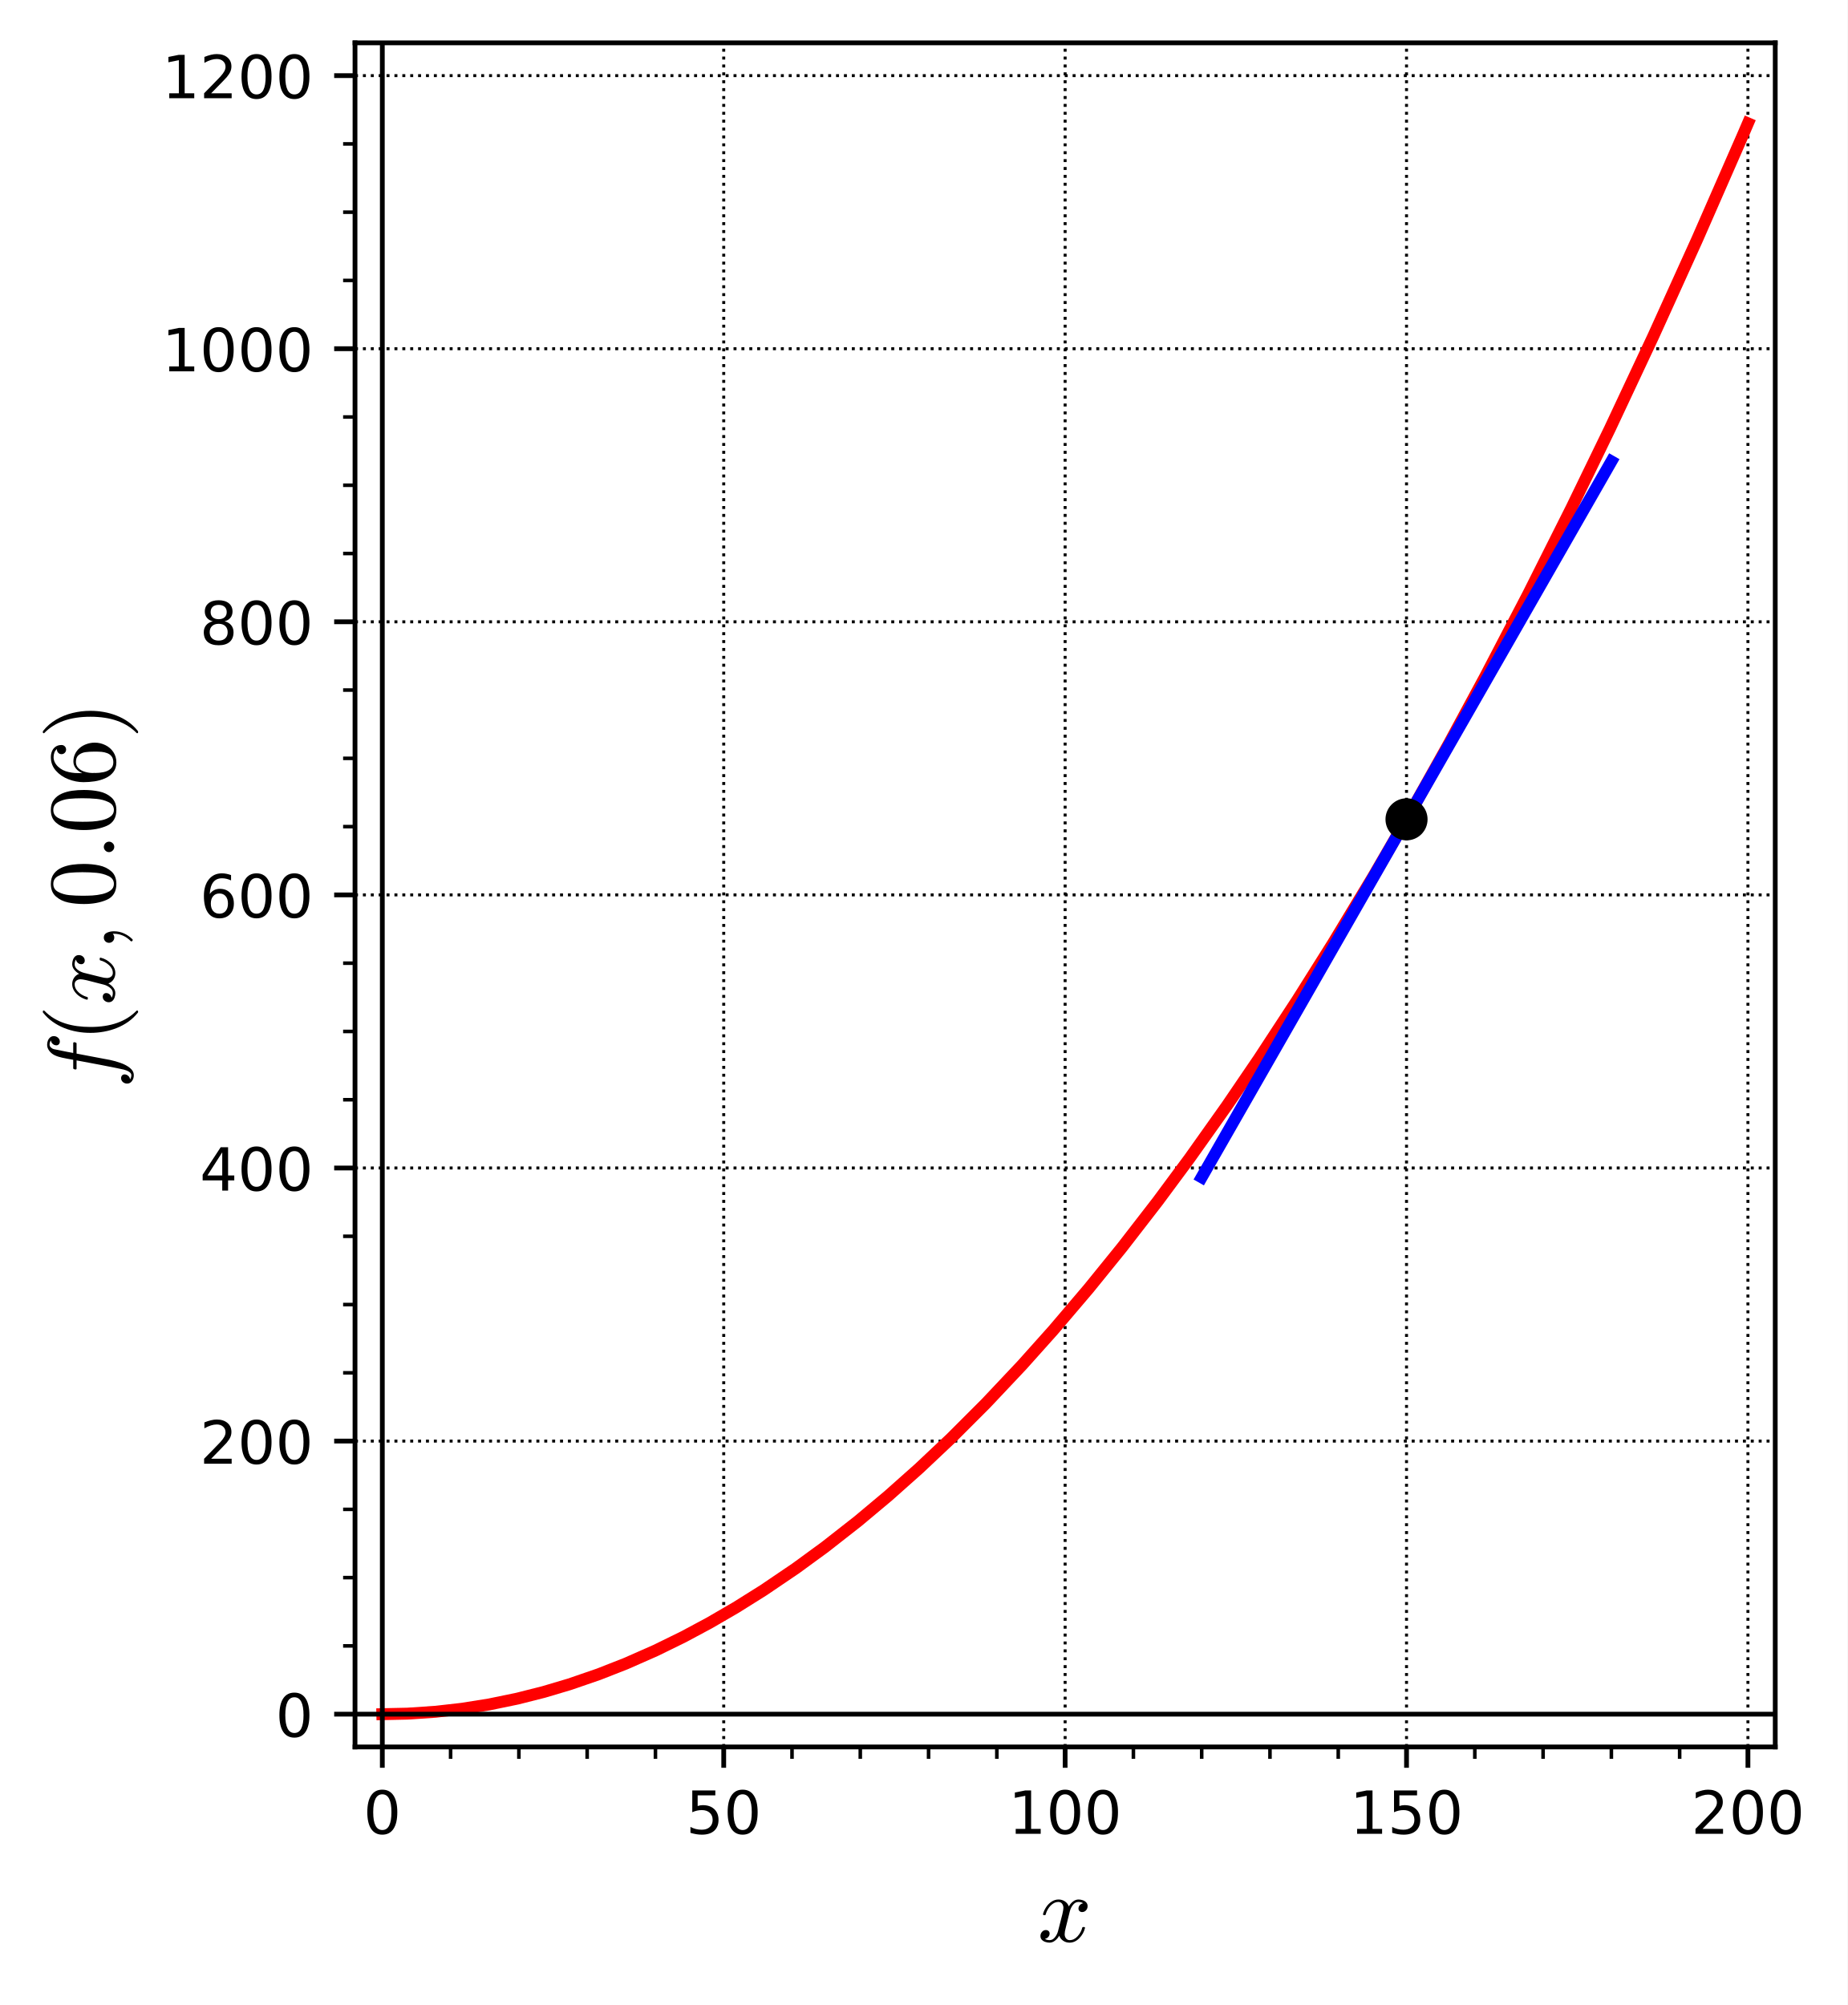
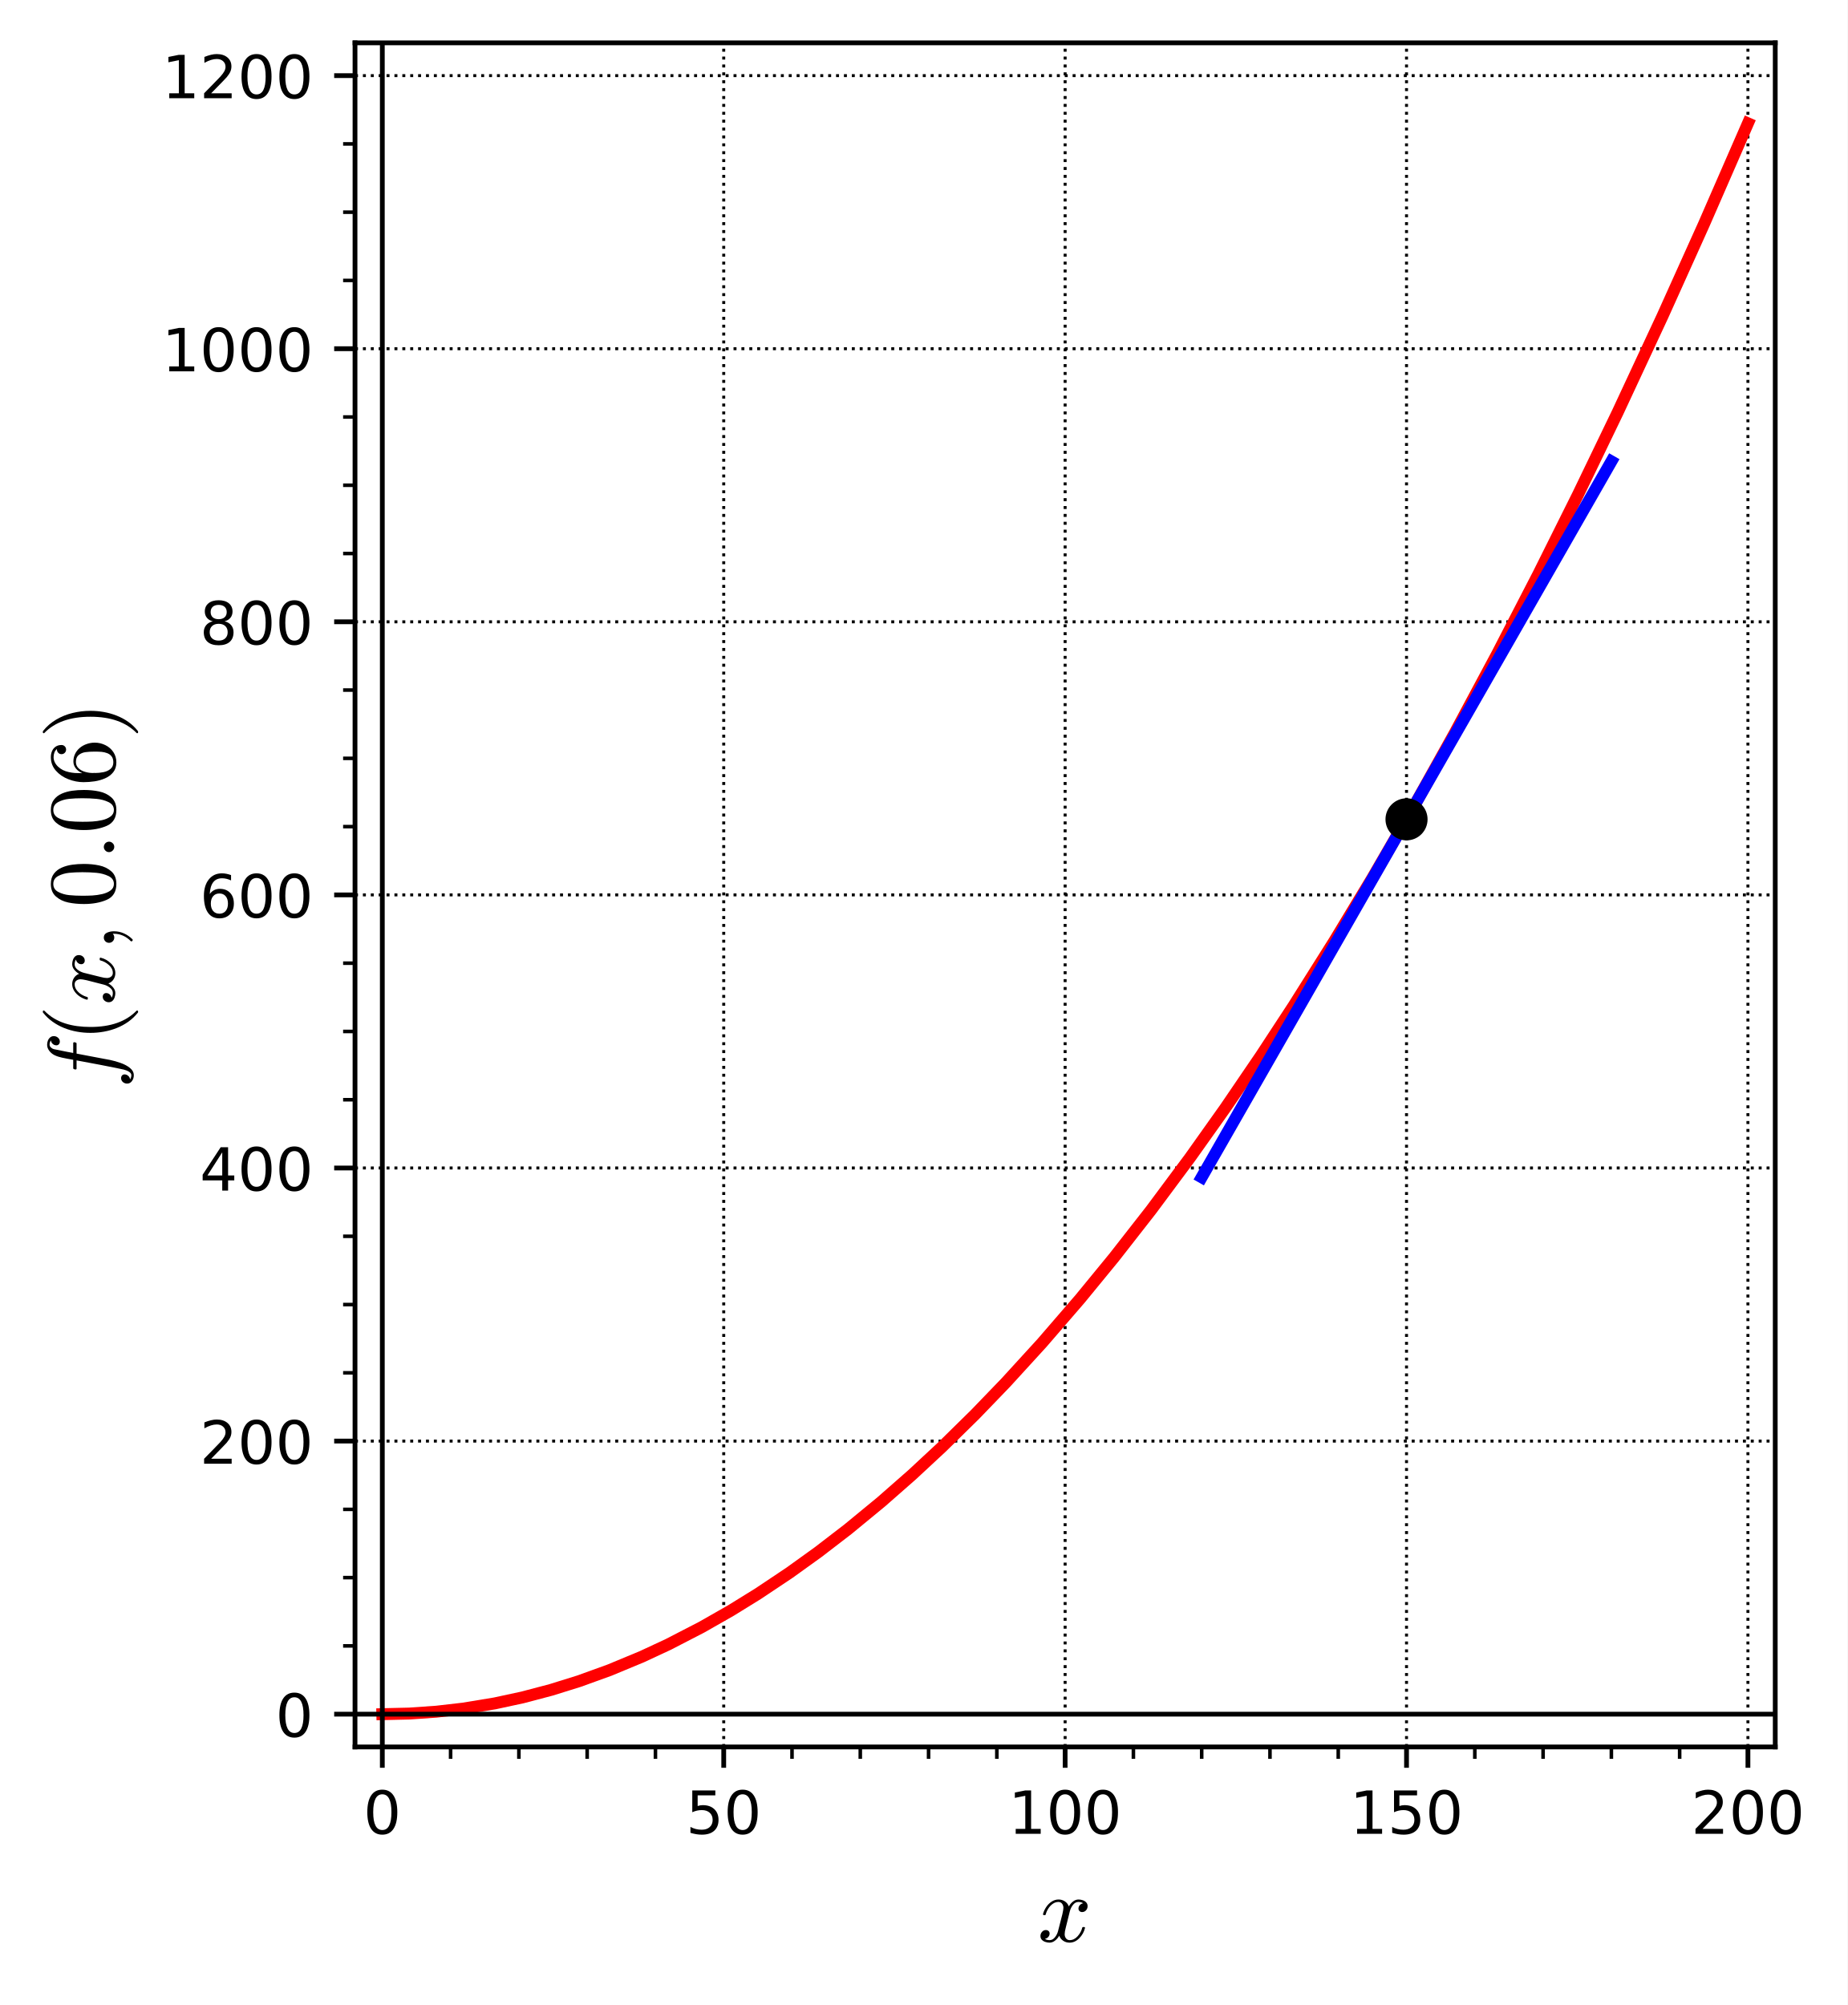
<svg xmlns="http://www.w3.org/2000/svg" xmlns:xlink="http://www.w3.org/1999/xlink" width="310.438pt" height="336.923pt" viewBox="0 0 310.438 336.923" version="1.1">
  <defs>
    <style type="text/css">*{stroke-linejoin: round; stroke-linecap: butt}</style>
  </defs>
  <g id="figure_1">
    <g id="patch_1">
      <path d="M 0 336.923  L 310.438 336.923  L 310.438 0  L 0 0  z " style="fill: #ffffff" />
    </g>
    <g id="axes_1">
      <g id="patch_2">
        <path d="M 59.65 293.56  L 298.283 293.56  L 298.283 7.2  L 59.65 7.2  z " style="fill: #ffffff" />
      </g>
      <g id="matplotlib.axis_1">
        <g id="xtick_1">
          <g id="line2d_1">
-             <path d="M 64.239 293.56  L 64.239 7.2  " clip-path="url(#p9a978bb0c8)" style="fill: none; stroke-dasharray: 0.5,0.825; stroke-dashoffset: 0; stroke: #000000; stroke-width: 0.5" />
+             <path d="M 64.239 293.56  L 64.239 7.2  " clip-path="url(#p44b5f46631)" style="fill: none; stroke-dasharray: 0.5,0.825; stroke-dashoffset: 0; stroke: #000000; stroke-width: 0.5" />
          </g>
          <g id="line2d_2">
            <defs>
-               <path id="m484ad7ae65" d="M 0 0  L 0 3.5  " style="stroke: #000000; stroke-width: 0.8" />
+               <path id="m4b117015b0" d="M 0 0  L 0 3.5  " style="stroke: #000000; stroke-width: 0.8" />
            </defs>
            <g>
-               <use xlink:href="#m484ad7ae65" x="64.239" y="293.56" style="stroke: #000000; stroke-width: 0.8" />
+               <use xlink:href="#m4b117015b0" x="64.239" y="293.56" style="stroke: #000000; stroke-width: 0.8" />
            </g>
          </g>
          <g id="text_1">
-             <g transform="translate(61.05785 308.1584)scale(0.1 -0.1)">
+             <g transform="translate(61.05785 308.1584) scale(0.1 -0.1)">
              <defs>
                <path id="DejaVuSans-30" d="M 2034 4250  Q 1547 4250 1301 3770  Q 1056 3291 1056 2328  Q 1056 1369 1301 889  Q 1547 409 2034 409  Q 2525 409 2770 889  Q 3016 1369 3016 2328  Q 3016 3291 2770 3770  Q 2525 4250 2034 4250  z M 2034 4750  Q 2819 4750 3233 4129  Q 3647 3509 3647 2328  Q 3647 1150 3233 529  Q 2819 -91 2034 -91  Q 1250 -91 836 529  Q 422 1150 422 2328  Q 422 3509 836 4129  Q 1250 4750 2034 4750  z " transform="scale(0.015625)" />
              </defs>
              <use xlink:href="#DejaVuSans-30" />
            </g>
          </g>
        </g>
        <g id="xtick_2">
          <g id="line2d_3">
-             <path d="M 121.603 293.56  L 121.603 7.2  " clip-path="url(#p9a978bb0c8)" style="fill: none; stroke-dasharray: 0.5,0.825; stroke-dashoffset: 0; stroke: #000000; stroke-width: 0.5" />
+             <path d="M 121.603 293.56  L 121.603 7.2  " clip-path="url(#p44b5f46631)" style="fill: none; stroke-dasharray: 0.5,0.825; stroke-dashoffset: 0; stroke: #000000; stroke-width: 0.5" />
          </g>
          <g id="line2d_4">
            <g>
-               <use xlink:href="#m484ad7ae65" x="121.603" y="293.56" style="stroke: #000000; stroke-width: 0.8" />
+               <use xlink:href="#m4b117015b0" x="121.603" y="293.56" style="stroke: #000000; stroke-width: 0.8" />
            </g>
          </g>
          <g id="text_2">
-             <g transform="translate(115.2404 308.1584)scale(0.1 -0.1)">
+             <g transform="translate(115.2404 308.1584) scale(0.1 -0.1)">
              <defs>
                <path id="DejaVuSans-35" d="M 691 4666  L 3169 4666  L 3169 4134  L 1269 4134  L 1269 2991  Q 1406 3038 1543 3061  Q 1681 3084 1819 3084  Q 2600 3084 3056 2656  Q 3513 2228 3513 1497  Q 3513 744 3044 326  Q 2575 -91 1722 -91  Q 1428 -91 1123 -41  Q 819 9 494 109  L 494 744  Q 775 591 1075 516  Q 1375 441 1709 441  Q 2250 441 2565 725  Q 2881 1009 2881 1497  Q 2881 1984 2565 2268  Q 2250 2553 1709 2553  Q 1456 2553 1204 2497  Q 953 2441 691 2322  L 691 4666  z " transform="scale(0.015625)" />
              </defs>
              <use xlink:href="#DejaVuSans-35" />
-               <use xlink:href="#DejaVuSans-30" x="63.623" />
+               <use xlink:href="#DejaVuSans-30" transform="translate(63.62305 0)" />
            </g>
          </g>
        </g>
        <g id="xtick_3">
          <g id="line2d_5">
-             <path d="M 178.967 293.56  L 178.967 7.2  " clip-path="url(#p9a978bb0c8)" style="fill: none; stroke-dasharray: 0.5,0.825; stroke-dashoffset: 0; stroke: #000000; stroke-width: 0.5" />
+             <path d="M 178.967 293.56  L 178.967 7.2  " clip-path="url(#p44b5f46631)" style="fill: none; stroke-dasharray: 0.5,0.825; stroke-dashoffset: 0; stroke: #000000; stroke-width: 0.5" />
          </g>
          <g id="line2d_6">
            <g>
-               <use xlink:href="#m484ad7ae65" x="178.967" y="293.56" style="stroke: #000000; stroke-width: 0.8" />
+               <use xlink:href="#m4b117015b0" x="178.967" y="293.56" style="stroke: #000000; stroke-width: 0.8" />
            </g>
          </g>
          <g id="text_3">
-             <g transform="translate(169.4229 308.1584)scale(0.1 -0.1)">
+             <g transform="translate(169.4229 308.1584) scale(0.1 -0.1)">
              <defs>
                <path id="DejaVuSans-31" d="M 794 531  L 1825 531  L 1825 4091  L 703 3866  L 703 4441  L 1819 4666  L 2450 4666  L 2450 531  L 3481 531  L 3481 0  L 794 0  L 794 531  z " transform="scale(0.015625)" />
              </defs>
              <use xlink:href="#DejaVuSans-31" />
-               <use xlink:href="#DejaVuSans-30" x="63.623" />
-               <use xlink:href="#DejaVuSans-30" x="127.246" />
+               <use xlink:href="#DejaVuSans-30" transform="translate(63.62305 0)" />
+               <use xlink:href="#DejaVuSans-30" transform="translate(127.2461 0)" />
            </g>
          </g>
        </g>
        <g id="xtick_4">
          <g id="line2d_7">
-             <path d="M 236.33 293.56  L 236.33 7.2  " clip-path="url(#p9a978bb0c8)" style="fill: none; stroke-dasharray: 0.5,0.825; stroke-dashoffset: 0; stroke: #000000; stroke-width: 0.5" />
+             <path d="M 236.33 293.56  L 236.33 7.2  " clip-path="url(#p44b5f46631)" style="fill: none; stroke-dasharray: 0.5,0.825; stroke-dashoffset: 0; stroke: #000000; stroke-width: 0.5" />
          </g>
          <g id="line2d_8">
            <g>
-               <use xlink:href="#m484ad7ae65" x="236.33" y="293.56" style="stroke: #000000; stroke-width: 0.8" />
+               <use xlink:href="#m4b117015b0" x="236.33" y="293.56" style="stroke: #000000; stroke-width: 0.8" />
            </g>
          </g>
          <g id="text_4">
-             <g transform="translate(226.7867 308.1584)scale(0.1 -0.1)">
+             <g transform="translate(226.7867 308.1584) scale(0.1 -0.1)">
              <use xlink:href="#DejaVuSans-31" />
-               <use xlink:href="#DejaVuSans-35" x="63.623" />
-               <use xlink:href="#DejaVuSans-30" x="127.246" />
+               <use xlink:href="#DejaVuSans-35" transform="translate(63.62305 0)" />
+               <use xlink:href="#DejaVuSans-30" transform="translate(127.2461 0)" />
            </g>
          </g>
        </g>
        <g id="xtick_5">
          <g id="line2d_9">
-             <path d="M 293.694 293.56  L 293.694 7.2  " clip-path="url(#p9a978bb0c8)" style="fill: none; stroke-dasharray: 0.5,0.825; stroke-dashoffset: 0; stroke: #000000; stroke-width: 0.5" />
+             <path d="M 293.694 293.56  L 293.694 7.2  " clip-path="url(#p44b5f46631)" style="fill: none; stroke-dasharray: 0.5,0.825; stroke-dashoffset: 0; stroke: #000000; stroke-width: 0.5" />
          </g>
          <g id="line2d_10">
            <g>
-               <use xlink:href="#m484ad7ae65" x="293.694" y="293.56" style="stroke: #000000; stroke-width: 0.8" />
+               <use xlink:href="#m4b117015b0" x="293.694" y="293.56" style="stroke: #000000; stroke-width: 0.8" />
            </g>
          </g>
          <g id="text_5">
-             <g transform="translate(284.1505 308.1584)scale(0.1 -0.1)">
+             <g transform="translate(284.1505 308.1584) scale(0.1 -0.1)">
              <defs>
                <path id="DejaVuSans-32" d="M 1228 531  L 3431 531  L 3431 0  L 469 0  L 469 531  Q 828 903 1448 1529  Q 2069 2156 2228 2338  Q 2531 2678 2651 2914  Q 2772 3150 2772 3378  Q 2772 3750 2511 3984  Q 2250 4219 1831 4219  Q 1534 4219 1204 4116  Q 875 4013 500 3803  L 500 4441  Q 881 4594 1212 4672  Q 1544 4750 1819 4750  Q 2544 4750 2975 4387  Q 3406 4025 3406 3419  Q 3406 3131 3298 2873  Q 3191 2616 2906 2266  Q 2828 2175 2409 1742  Q 1991 1309 1228 531  z " transform="scale(0.015625)" />
              </defs>
              <use xlink:href="#DejaVuSans-32" />
-               <use xlink:href="#DejaVuSans-30" x="63.623" />
-               <use xlink:href="#DejaVuSans-30" x="127.246" />
+               <use xlink:href="#DejaVuSans-30" transform="translate(63.62305 0)" />
+               <use xlink:href="#DejaVuSans-30" transform="translate(127.2461 0)" />
            </g>
          </g>
        </g>
        <g id="xtick_6">
          <g id="line2d_11">
            <defs>
-               <path id="mcfa0740520" d="M 0 0  L 0 2  " style="stroke: #000000; stroke-width: 0.6" />
+               <path id="md1701e5787" d="M 0 0  L 0 2  " style="stroke: #000000; stroke-width: 0.6" />
            </defs>
            <g>
-               <use xlink:href="#mcfa0740520" x="75.712" y="293.56" style="stroke: #000000; stroke-width: 0.6" />
+               <use xlink:href="#md1701e5787" x="75.712" y="293.56" style="stroke: #000000; stroke-width: 0.6" />
            </g>
          </g>
        </g>
        <g id="xtick_7">
          <g id="line2d_12">
            <g>
-               <use xlink:href="#mcfa0740520" x="87.185" y="293.56" style="stroke: #000000; stroke-width: 0.6" />
+               <use xlink:href="#md1701e5787" x="87.185" y="293.56" style="stroke: #000000; stroke-width: 0.6" />
            </g>
          </g>
        </g>
        <g id="xtick_8">
          <g id="line2d_13">
            <g>
-               <use xlink:href="#mcfa0740520" x="98.657" y="293.56" style="stroke: #000000; stroke-width: 0.6" />
+               <use xlink:href="#md1701e5787" x="98.657" y="293.56" style="stroke: #000000; stroke-width: 0.6" />
            </g>
          </g>
        </g>
        <g id="xtick_9">
          <g id="line2d_14">
            <g>
-               <use xlink:href="#mcfa0740520" x="110.13" y="293.56" style="stroke: #000000; stroke-width: 0.6" />
+               <use xlink:href="#md1701e5787" x="110.13" y="293.56" style="stroke: #000000; stroke-width: 0.6" />
            </g>
          </g>
        </g>
        <g id="xtick_10">
          <g id="line2d_15">
            <g>
-               <use xlink:href="#mcfa0740520" x="133.076" y="293.56" style="stroke: #000000; stroke-width: 0.6" />
+               <use xlink:href="#md1701e5787" x="133.076" y="293.56" style="stroke: #000000; stroke-width: 0.6" />
            </g>
          </g>
        </g>
        <g id="xtick_11">
          <g id="line2d_16">
            <g>
-               <use xlink:href="#mcfa0740520" x="144.548" y="293.56" style="stroke: #000000; stroke-width: 0.6" />
+               <use xlink:href="#md1701e5787" x="144.548" y="293.56" style="stroke: #000000; stroke-width: 0.6" />
            </g>
          </g>
        </g>
        <g id="xtick_12">
          <g id="line2d_17">
            <g>
-               <use xlink:href="#mcfa0740520" x="156.021" y="293.56" style="stroke: #000000; stroke-width: 0.6" />
+               <use xlink:href="#md1701e5787" x="156.021" y="293.56" style="stroke: #000000; stroke-width: 0.6" />
            </g>
          </g>
        </g>
        <g id="xtick_13">
          <g id="line2d_18">
            <g>
-               <use xlink:href="#mcfa0740520" x="167.494" y="293.56" style="stroke: #000000; stroke-width: 0.6" />
+               <use xlink:href="#md1701e5787" x="167.494" y="293.56" style="stroke: #000000; stroke-width: 0.6" />
            </g>
          </g>
        </g>
        <g id="xtick_14">
          <g id="line2d_19">
            <g>
-               <use xlink:href="#mcfa0740520" x="190.439" y="293.56" style="stroke: #000000; stroke-width: 0.6" />
+               <use xlink:href="#md1701e5787" x="190.439" y="293.56" style="stroke: #000000; stroke-width: 0.6" />
            </g>
          </g>
        </g>
        <g id="xtick_15">
          <g id="line2d_20">
            <g>
-               <use xlink:href="#mcfa0740520" x="201.912" y="293.56" style="stroke: #000000; stroke-width: 0.6" />
+               <use xlink:href="#md1701e5787" x="201.912" y="293.56" style="stroke: #000000; stroke-width: 0.6" />
            </g>
          </g>
        </g>
        <g id="xtick_16">
          <g id="line2d_21">
            <g>
-               <use xlink:href="#mcfa0740520" x="213.385" y="293.56" style="stroke: #000000; stroke-width: 0.6" />
+               <use xlink:href="#md1701e5787" x="213.385" y="293.56" style="stroke: #000000; stroke-width: 0.6" />
            </g>
          </g>
        </g>
        <g id="xtick_17">
          <g id="line2d_22">
            <g>
-               <use xlink:href="#mcfa0740520" x="224.858" y="293.56" style="stroke: #000000; stroke-width: 0.6" />
+               <use xlink:href="#md1701e5787" x="224.858" y="293.56" style="stroke: #000000; stroke-width: 0.6" />
            </g>
          </g>
        </g>
        <g id="xtick_18">
          <g id="line2d_23">
            <g>
-               <use xlink:href="#mcfa0740520" x="247.803" y="293.56" style="stroke: #000000; stroke-width: 0.6" />
+               <use xlink:href="#md1701e5787" x="247.803" y="293.56" style="stroke: #000000; stroke-width: 0.6" />
            </g>
          </g>
        </g>
        <g id="xtick_19">
          <g id="line2d_24">
            <g>
-               <use xlink:href="#mcfa0740520" x="259.276" y="293.56" style="stroke: #000000; stroke-width: 0.6" />
+               <use xlink:href="#md1701e5787" x="259.276" y="293.56" style="stroke: #000000; stroke-width: 0.6" />
            </g>
          </g>
        </g>
        <g id="xtick_20">
          <g id="line2d_25">
            <g>
-               <use xlink:href="#mcfa0740520" x="270.749" y="293.56" style="stroke: #000000; stroke-width: 0.6" />
+               <use xlink:href="#md1701e5787" x="270.749" y="293.56" style="stroke: #000000; stroke-width: 0.6" />
            </g>
          </g>
        </g>
        <g id="xtick_21">
          <g id="line2d_26">
            <g>
-               <use xlink:href="#mcfa0740520" x="282.221" y="293.56" style="stroke: #000000; stroke-width: 0.6" />
+               <use xlink:href="#md1701e5787" x="282.221" y="293.56" style="stroke: #000000; stroke-width: 0.6" />
            </g>
          </g>
        </g>
        <g id="text_6">
-           <g transform="translate(174.3267 326.3956)scale(0.16 -0.16)">
+           <g transform="translate(174.3267 326.3956) scale(0.16 -0.16)">
            <defs>
              <path id="Cmmi10-78" d="M 500 184  Q 613 97 819 97  Q 1019 97 1172 289  Q 1325 481 1381 709  L 1672 1844  Q 1741 2153 1741 2266  Q 1741 2425 1652 2544  Q 1563 2663 1403 2663  Q 1200 2663 1022 2536  Q 844 2409 722 2214  Q 600 2019 550 1819  Q 538 1778 500 1778  L 422 1778  Q 372 1778 372 1838  L 372 1856  Q 434 2094 584 2320  Q 734 2547 951 2687  Q 1169 2828 1416 2828  Q 1650 2828 1839 2703  Q 2028 2578 2106 2363  Q 2216 2559 2386 2693  Q 2556 2828 2759 2828  Q 2897 2828 3040 2779  Q 3184 2731 3275 2631  Q 3366 2531 3366 2381  Q 3366 2219 3261 2101  Q 3156 1984 2994 1984  Q 2891 1984 2822 2050  Q 2753 2116 2753 2216  Q 2753 2350 2845 2451  Q 2938 2553 3066 2572  Q 2950 2663 2747 2663  Q 2541 2663 2389 2472  Q 2238 2281 2175 2047  L 1894 916  Q 1825 659 1825 494  Q 1825 331 1917 214  Q 2009 97 2163 97  Q 2463 97 2698 361  Q 2934 625 3009 941  Q 3022 978 3059 978  L 3138 978  Q 3163 978 3178 961  Q 3194 944 3194 922  Q 3194 916 3188 903  Q 3097 522 2806 225  Q 2516 -72 2150 -72  Q 1916 -72 1727 54  Q 1538 181 1459 397  Q 1359 209 1182 68  Q 1006 -72 806 -72  Q 669 -72 523 -23  Q 378 25 287 125  Q 197 225 197 378  Q 197 528 301 651  Q 406 775 563 775  Q 669 775 741 711  Q 813 647 813 544  Q 813 409 723 309  Q 634 209 500 184  z " transform="scale(0.015625)" />
            </defs>
            <use xlink:href="#Cmmi10-78" transform="translate(0 0.8125)" />
          </g>
        </g>
      </g>
      <g id="matplotlib.axis_2">
        <g id="ytick_1">
          <g id="line2d_27">
-             <path d="M 59.65 288.053  L 298.283 288.053  " clip-path="url(#p9a978bb0c8)" style="fill: none; stroke-dasharray: 0.5,0.825; stroke-dashoffset: 0; stroke: #000000; stroke-width: 0.5" />
+             <path d="M 59.65 288.053  L 298.283 288.053  " clip-path="url(#p44b5f46631)" style="fill: none; stroke-dasharray: 0.5,0.825; stroke-dashoffset: 0; stroke: #000000; stroke-width: 0.5" />
          </g>
          <g id="line2d_28">
            <defs>
-               <path id="mf04f6d8ac6" d="M 0 0  L -3.5 0  " style="stroke: #000000; stroke-width: 0.8" />
+               <path id="m610b11e4b8" d="M 0 0  L -3.5 0  " style="stroke: #000000; stroke-width: 0.8" />
            </defs>
            <g>
-               <use xlink:href="#mf04f6d8ac6" x="59.65" y="288.053" style="stroke: #000000; stroke-width: 0.8" />
+               <use xlink:href="#m610b11e4b8" x="59.65" y="288.053" style="stroke: #000000; stroke-width: 0.8" />
            </g>
          </g>
          <g id="text_7">
-             <g transform="translate(46.2875 291.8523)scale(0.1 -0.1)">
+             <g transform="translate(46.2875 291.8523) scale(0.1 -0.1)">
              <use xlink:href="#DejaVuSans-30" />
            </g>
          </g>
        </g>
        <g id="ytick_2">
          <g id="line2d_29">
-             <path d="M 59.65 242.162  L 298.283 242.162  " clip-path="url(#p9a978bb0c8)" style="fill: none; stroke-dasharray: 0.5,0.825; stroke-dashoffset: 0; stroke: #000000; stroke-width: 0.5" />
+             <path d="M 59.65 242.162  L 298.283 242.162  " clip-path="url(#p44b5f46631)" style="fill: none; stroke-dasharray: 0.5,0.825; stroke-dashoffset: 0; stroke: #000000; stroke-width: 0.5" />
          </g>
          <g id="line2d_30">
            <g>
-               <use xlink:href="#mf04f6d8ac6" x="59.65" y="242.162" style="stroke: #000000; stroke-width: 0.8" />
+               <use xlink:href="#m610b11e4b8" x="59.65" y="242.162" style="stroke: #000000; stroke-width: 0.8" />
            </g>
          </g>
          <g id="text_8">
-             <g transform="translate(33.5625 245.9613)scale(0.1 -0.1)">
+             <g transform="translate(33.5625 245.9613) scale(0.1 -0.1)">
              <use xlink:href="#DejaVuSans-32" />
-               <use xlink:href="#DejaVuSans-30" x="63.623" />
-               <use xlink:href="#DejaVuSans-30" x="127.246" />
+               <use xlink:href="#DejaVuSans-30" transform="translate(63.62305 0)" />
+               <use xlink:href="#DejaVuSans-30" transform="translate(127.2461 0)" />
            </g>
          </g>
        </g>
        <g id="ytick_3">
          <g id="line2d_31">
-             <path d="M 59.65 196.271  L 298.283 196.271  " clip-path="url(#p9a978bb0c8)" style="fill: none; stroke-dasharray: 0.5,0.825; stroke-dashoffset: 0; stroke: #000000; stroke-width: 0.5" />
+             <path d="M 59.65 196.271  L 298.283 196.271  " clip-path="url(#p44b5f46631)" style="fill: none; stroke-dasharray: 0.5,0.825; stroke-dashoffset: 0; stroke: #000000; stroke-width: 0.5" />
          </g>
          <g id="line2d_32">
            <g>
-               <use xlink:href="#mf04f6d8ac6" x="59.65" y="196.271" style="stroke: #000000; stroke-width: 0.8" />
+               <use xlink:href="#m610b11e4b8" x="59.65" y="196.271" style="stroke: #000000; stroke-width: 0.8" />
            </g>
          </g>
          <g id="text_9">
-             <g transform="translate(33.5625 200.0702)scale(0.1 -0.1)">
+             <g transform="translate(33.5625 200.0702) scale(0.1 -0.1)">
              <defs>
                <path id="DejaVuSans-34" d="M 2419 4116  L 825 1625  L 2419 1625  L 2419 4116  z M 2253 4666  L 3047 4666  L 3047 1625  L 3713 1625  L 3713 1100  L 3047 1100  L 3047 0  L 2419 0  L 2419 1100  L 313 1100  L 313 1709  L 2253 4666  z " transform="scale(0.015625)" />
              </defs>
              <use xlink:href="#DejaVuSans-34" />
-               <use xlink:href="#DejaVuSans-30" x="63.623" />
-               <use xlink:href="#DejaVuSans-30" x="127.246" />
+               <use xlink:href="#DejaVuSans-30" transform="translate(63.62305 0)" />
+               <use xlink:href="#DejaVuSans-30" transform="translate(127.2461 0)" />
            </g>
          </g>
        </g>
        <g id="ytick_4">
          <g id="line2d_33">
-             <path d="M 59.65 150.38  L 298.283 150.38  " clip-path="url(#p9a978bb0c8)" style="fill: none; stroke-dasharray: 0.5,0.825; stroke-dashoffset: 0; stroke: #000000; stroke-width: 0.5" />
+             <path d="M 59.65 150.38  L 298.283 150.38  " clip-path="url(#p44b5f46631)" style="fill: none; stroke-dasharray: 0.5,0.825; stroke-dashoffset: 0; stroke: #000000; stroke-width: 0.5" />
          </g>
          <g id="line2d_34">
            <g>
-               <use xlink:href="#mf04f6d8ac6" x="59.65" y="150.38" style="stroke: #000000; stroke-width: 0.8" />
+               <use xlink:href="#m610b11e4b8" x="59.65" y="150.38" style="stroke: #000000; stroke-width: 0.8" />
            </g>
          </g>
          <g id="text_10">
-             <g transform="translate(33.5625 154.1792)scale(0.1 -0.1)">
+             <g transform="translate(33.5625 154.1792) scale(0.1 -0.1)">
              <defs>
                <path id="DejaVuSans-36" d="M 2113 2584  Q 1688 2584 1439 2293  Q 1191 2003 1191 1497  Q 1191 994 1439 701  Q 1688 409 2113 409  Q 2538 409 2786 701  Q 3034 994 3034 1497  Q 3034 2003 2786 2293  Q 2538 2584 2113 2584  z M 3366 4563  L 3366 3988  Q 3128 4100 2886 4159  Q 2644 4219 2406 4219  Q 1781 4219 1451 3797  Q 1122 3375 1075 2522  Q 1259 2794 1537 2939  Q 1816 3084 2150 3084  Q 2853 3084 3261 2657  Q 3669 2231 3669 1497  Q 3669 778 3244 343  Q 2819 -91 2113 -91  Q 1303 -91 875 529  Q 447 1150 447 2328  Q 447 3434 972 4092  Q 1497 4750 2381 4750  Q 2619 4750 2861 4703  Q 3103 4656 3366 4563  z " transform="scale(0.015625)" />
              </defs>
              <use xlink:href="#DejaVuSans-36" />
-               <use xlink:href="#DejaVuSans-30" x="63.623" />
-               <use xlink:href="#DejaVuSans-30" x="127.246" />
+               <use xlink:href="#DejaVuSans-30" transform="translate(63.62305 0)" />
+               <use xlink:href="#DejaVuSans-30" transform="translate(127.2461 0)" />
            </g>
          </g>
        </g>
        <g id="ytick_5">
          <g id="line2d_35">
-             <path d="M 59.65 104.489  L 298.283 104.489  " clip-path="url(#p9a978bb0c8)" style="fill: none; stroke-dasharray: 0.5,0.825; stroke-dashoffset: 0; stroke: #000000; stroke-width: 0.5" />
+             <path d="M 59.65 104.489  L 298.283 104.489  " clip-path="url(#p44b5f46631)" style="fill: none; stroke-dasharray: 0.5,0.825; stroke-dashoffset: 0; stroke: #000000; stroke-width: 0.5" />
          </g>
          <g id="line2d_36">
            <g>
-               <use xlink:href="#mf04f6d8ac6" x="59.65" y="104.489" style="stroke: #000000; stroke-width: 0.8" />
+               <use xlink:href="#m610b11e4b8" x="59.65" y="104.489" style="stroke: #000000; stroke-width: 0.8" />
            </g>
          </g>
          <g id="text_11">
-             <g transform="translate(33.5625 108.2882)scale(0.1 -0.1)">
+             <g transform="translate(33.5625 108.2882) scale(0.1 -0.1)">
              <defs>
                <path id="DejaVuSans-38" d="M 2034 2216  Q 1584 2216 1326 1975  Q 1069 1734 1069 1313  Q 1069 891 1326 650  Q 1584 409 2034 409  Q 2484 409 2743 651  Q 3003 894 3003 1313  Q 3003 1734 2745 1975  Q 2488 2216 2034 2216  z M 1403 2484  Q 997 2584 770 2862  Q 544 3141 544 3541  Q 544 4100 942 4425  Q 1341 4750 2034 4750  Q 2731 4750 3128 4425  Q 3525 4100 3525 3541  Q 3525 3141 3298 2862  Q 3072 2584 2669 2484  Q 3125 2378 3379 2068  Q 3634 1759 3634 1313  Q 3634 634 3220 271  Q 2806 -91 2034 -91  Q 1263 -91 848 271  Q 434 634 434 1313  Q 434 1759 690 2068  Q 947 2378 1403 2484  z M 1172 3481  Q 1172 3119 1398 2916  Q 1625 2713 2034 2713  Q 2441 2713 2670 2916  Q 2900 3119 2900 3481  Q 2900 3844 2670 4047  Q 2441 4250 2034 4250  Q 1625 4250 1398 4047  Q 1172 3844 1172 3481  z " transform="scale(0.015625)" />
              </defs>
              <use xlink:href="#DejaVuSans-38" />
-               <use xlink:href="#DejaVuSans-30" x="63.623" />
-               <use xlink:href="#DejaVuSans-30" x="127.246" />
+               <use xlink:href="#DejaVuSans-30" transform="translate(63.62305 0)" />
+               <use xlink:href="#DejaVuSans-30" transform="translate(127.2461 0)" />
            </g>
          </g>
        </g>
        <g id="ytick_6">
          <g id="line2d_37">
-             <path d="M 59.65 58.598  L 298.283 58.598  " clip-path="url(#p9a978bb0c8)" style="fill: none; stroke-dasharray: 0.5,0.825; stroke-dashoffset: 0; stroke: #000000; stroke-width: 0.5" />
+             <path d="M 59.65 58.598  L 298.283 58.598  " clip-path="url(#p44b5f46631)" style="fill: none; stroke-dasharray: 0.5,0.825; stroke-dashoffset: 0; stroke: #000000; stroke-width: 0.5" />
          </g>
          <g id="line2d_38">
            <g>
-               <use xlink:href="#mf04f6d8ac6" x="59.65" y="58.598" style="stroke: #000000; stroke-width: 0.8" />
+               <use xlink:href="#m610b11e4b8" x="59.65" y="58.598" style="stroke: #000000; stroke-width: 0.8" />
            </g>
          </g>
          <g id="text_12">
-             <g transform="translate(27.2 62.39717)scale(0.1 -0.1)">
+             <g transform="translate(27.2 62.39717) scale(0.1 -0.1)">
              <use xlink:href="#DejaVuSans-31" />
-               <use xlink:href="#DejaVuSans-30" x="63.623" />
-               <use xlink:href="#DejaVuSans-30" x="127.246" />
-               <use xlink:href="#DejaVuSans-30" x="190.869" />
+               <use xlink:href="#DejaVuSans-30" transform="translate(63.62305 0)" />
+               <use xlink:href="#DejaVuSans-30" transform="translate(127.2461 0)" />
+               <use xlink:href="#DejaVuSans-30" transform="translate(190.8691 0)" />
            </g>
          </g>
        </g>
        <g id="ytick_7">
          <g id="line2d_39">
-             <path d="M 59.65 12.707  L 298.283 12.707  " clip-path="url(#p9a978bb0c8)" style="fill: none; stroke-dasharray: 0.5,0.825; stroke-dashoffset: 0; stroke: #000000; stroke-width: 0.5" />
+             <path d="M 59.65 12.707  L 298.283 12.707  " clip-path="url(#p44b5f46631)" style="fill: none; stroke-dasharray: 0.5,0.825; stroke-dashoffset: 0; stroke: #000000; stroke-width: 0.5" />
          </g>
          <g id="line2d_40">
            <g>
-               <use xlink:href="#mf04f6d8ac6" x="59.65" y="12.707" style="stroke: #000000; stroke-width: 0.8" />
+               <use xlink:href="#m610b11e4b8" x="59.65" y="12.707" style="stroke: #000000; stroke-width: 0.8" />
            </g>
          </g>
          <g id="text_13">
-             <g transform="translate(27.2 16.50614)scale(0.1 -0.1)">
+             <g transform="translate(27.2 16.50614) scale(0.1 -0.1)">
              <use xlink:href="#DejaVuSans-31" />
-               <use xlink:href="#DejaVuSans-32" x="63.623" />
-               <use xlink:href="#DejaVuSans-30" x="127.246" />
-               <use xlink:href="#DejaVuSans-30" x="190.869" />
+               <use xlink:href="#DejaVuSans-32" transform="translate(63.62305 0)" />
+               <use xlink:href="#DejaVuSans-30" transform="translate(127.2461 0)" />
+               <use xlink:href="#DejaVuSans-30" transform="translate(190.8691 0)" />
            </g>
          </g>
        </g>
        <g id="ytick_8">
          <g id="line2d_41">
            <defs>
-               <path id="m041ec26799" d="M 0 0  L -2 0  " style="stroke: #000000; stroke-width: 0.6" />
+               <path id="m9a6e15babd" d="M 0 0  L -2 0  " style="stroke: #000000; stroke-width: 0.6" />
            </defs>
            <g>
-               <use xlink:href="#m041ec26799" x="59.65" y="276.58" style="stroke: #000000; stroke-width: 0.6" />
+               <use xlink:href="#m9a6e15babd" x="59.65" y="276.58" style="stroke: #000000; stroke-width: 0.6" />
            </g>
          </g>
        </g>
        <g id="ytick_9">
          <g id="line2d_42">
            <g>
-               <use xlink:href="#m041ec26799" x="59.65" y="265.108" style="stroke: #000000; stroke-width: 0.6" />
+               <use xlink:href="#m9a6e15babd" x="59.65" y="265.108" style="stroke: #000000; stroke-width: 0.6" />
            </g>
          </g>
        </g>
        <g id="ytick_10">
          <g id="line2d_43">
            <g>
-               <use xlink:href="#m041ec26799" x="59.65" y="253.635" style="stroke: #000000; stroke-width: 0.6" />
+               <use xlink:href="#m9a6e15babd" x="59.65" y="253.635" style="stroke: #000000; stroke-width: 0.6" />
            </g>
          </g>
        </g>
        <g id="ytick_11">
          <g id="line2d_44">
            <g>
-               <use xlink:href="#m041ec26799" x="59.65" y="230.689" style="stroke: #000000; stroke-width: 0.6" />
+               <use xlink:href="#m9a6e15babd" x="59.65" y="230.689" style="stroke: #000000; stroke-width: 0.6" />
            </g>
          </g>
        </g>
        <g id="ytick_12">
          <g id="line2d_45">
            <g>
-               <use xlink:href="#m041ec26799" x="59.65" y="219.217" style="stroke: #000000; stroke-width: 0.6" />
+               <use xlink:href="#m9a6e15babd" x="59.65" y="219.217" style="stroke: #000000; stroke-width: 0.6" />
            </g>
          </g>
        </g>
        <g id="ytick_13">
          <g id="line2d_46">
            <g>
-               <use xlink:href="#m041ec26799" x="59.65" y="207.744" style="stroke: #000000; stroke-width: 0.6" />
+               <use xlink:href="#m9a6e15babd" x="59.65" y="207.744" style="stroke: #000000; stroke-width: 0.6" />
            </g>
          </g>
        </g>
        <g id="ytick_14">
          <g id="line2d_47">
            <g>
-               <use xlink:href="#m041ec26799" x="59.65" y="184.798" style="stroke: #000000; stroke-width: 0.6" />
+               <use xlink:href="#m9a6e15babd" x="59.65" y="184.798" style="stroke: #000000; stroke-width: 0.6" />
            </g>
          </g>
        </g>
        <g id="ytick_15">
          <g id="line2d_48">
            <g>
-               <use xlink:href="#m041ec26799" x="59.65" y="173.326" style="stroke: #000000; stroke-width: 0.6" />
+               <use xlink:href="#m9a6e15babd" x="59.65" y="173.326" style="stroke: #000000; stroke-width: 0.6" />
            </g>
          </g>
        </g>
        <g id="ytick_16">
          <g id="line2d_49">
            <g>
-               <use xlink:href="#m041ec26799" x="59.65" y="161.853" style="stroke: #000000; stroke-width: 0.6" />
+               <use xlink:href="#m9a6e15babd" x="59.65" y="161.853" style="stroke: #000000; stroke-width: 0.6" />
            </g>
          </g>
        </g>
        <g id="ytick_17">
          <g id="line2d_50">
            <g>
-               <use xlink:href="#m041ec26799" x="59.65" y="138.907" style="stroke: #000000; stroke-width: 0.6" />
+               <use xlink:href="#m9a6e15babd" x="59.65" y="138.907" style="stroke: #000000; stroke-width: 0.6" />
            </g>
          </g>
        </g>
        <g id="ytick_18">
          <g id="line2d_51">
            <g>
-               <use xlink:href="#m041ec26799" x="59.65" y="127.434" style="stroke: #000000; stroke-width: 0.6" />
+               <use xlink:href="#m9a6e15babd" x="59.65" y="127.434" style="stroke: #000000; stroke-width: 0.6" />
            </g>
          </g>
        </g>
        <g id="ytick_19">
          <g id="line2d_52">
            <g>
-               <use xlink:href="#m041ec26799" x="59.65" y="115.962" style="stroke: #000000; stroke-width: 0.6" />
+               <use xlink:href="#m9a6e15babd" x="59.65" y="115.962" style="stroke: #000000; stroke-width: 0.6" />
            </g>
          </g>
        </g>
        <g id="ytick_20">
          <g id="line2d_53">
            <g>
-               <use xlink:href="#m041ec26799" x="59.65" y="93.016" style="stroke: #000000; stroke-width: 0.6" />
+               <use xlink:href="#m9a6e15babd" x="59.65" y="93.016" style="stroke: #000000; stroke-width: 0.6" />
            </g>
          </g>
        </g>
        <g id="ytick_21">
          <g id="line2d_54">
            <g>
-               <use xlink:href="#m041ec26799" x="59.65" y="81.543" style="stroke: #000000; stroke-width: 0.6" />
+               <use xlink:href="#m9a6e15babd" x="59.65" y="81.543" style="stroke: #000000; stroke-width: 0.6" />
            </g>
          </g>
        </g>
        <g id="ytick_22">
          <g id="line2d_55">
            <g>
-               <use xlink:href="#m041ec26799" x="59.65" y="70.071" style="stroke: #000000; stroke-width: 0.6" />
+               <use xlink:href="#m9a6e15babd" x="59.65" y="70.071" style="stroke: #000000; stroke-width: 0.6" />
            </g>
          </g>
        </g>
        <g id="ytick_23">
          <g id="line2d_56">
            <g>
-               <use xlink:href="#m041ec26799" x="59.65" y="47.125" style="stroke: #000000; stroke-width: 0.6" />
+               <use xlink:href="#m9a6e15babd" x="59.65" y="47.125" style="stroke: #000000; stroke-width: 0.6" />
            </g>
          </g>
        </g>
        <g id="ytick_24">
          <g id="line2d_57">
            <g>
-               <use xlink:href="#m041ec26799" x="59.65" y="35.652" style="stroke: #000000; stroke-width: 0.6" />
+               <use xlink:href="#m9a6e15babd" x="59.65" y="35.652" style="stroke: #000000; stroke-width: 0.6" />
            </g>
          </g>
        </g>
        <g id="ytick_25">
          <g id="line2d_58">
            <g>
-               <use xlink:href="#m041ec26799" x="59.65" y="24.18" style="stroke: #000000; stroke-width: 0.6" />
+               <use xlink:href="#m9a6e15babd" x="59.65" y="24.18" style="stroke: #000000; stroke-width: 0.6" />
            </g>
          </g>
        </g>
        <g id="text_14">
-           <g transform="translate(19.2 182.94)rotate(-90)scale(0.16 -0.16)">
+           <g transform="translate(19.2 182.94) rotate(-90) scale(0.16 -0.16)">
            <defs>
              <path id="Cmmi10-66" d="M 622 -1056  Q 741 -1147 909 -1147  Q 1138 -1147 1281 -641  Q 1341 -397 1606 966  L 1900 2534  L 1350 2534  Q 1288 2534 1288 2619  Q 1313 2759 1369 2759  L 1941 2759  L 2016 3175  Q 2053 3369 2084 3508  Q 2116 3647 2152 3765  Q 2188 3884 2259 4031  Q 2369 4241 2555 4377  Q 2741 4513 2956 4513  Q 3097 4513 3230 4461  Q 3363 4409 3447 4306  Q 3531 4203 3531 4063  Q 3531 3900 3423 3779  Q 3316 3659 3163 3659  Q 3059 3659 2986 3723  Q 2913 3788 2913 3891  Q 2913 4031 3008 4136  Q 3103 4241 3244 4256  Q 3125 4347 2950 4347  Q 2853 4347 2767 4256  Q 2681 4166 2656 4063  Q 2616 3900 2478 3181  L 2400 2759  L 3059 2759  Q 3122 2759 3122 2675  Q 3119 2659 3109 2620  Q 3100 2581 3083 2557  Q 3066 2534 3041 2534  L 2356 2534  L 2059 972  Q 2003 631 1929 279  Q 1856 -72 1723 -442  Q 1591 -813 1384 -1063  Q 1178 -1313 897 -1313  Q 681 -1313 511 -1189  Q 341 -1066 341 -863  Q 341 -700 445 -579  Q 550 -459 709 -459  Q 816 -459 887 -523  Q 959 -588 959 -691  Q 959 -828 857 -942  Q 756 -1056 622 -1056  z " transform="scale(0.015625)" />
              <path id="Cmr10-28" d="M 1984 -1588  Q 1628 -1306 1370 -942  Q 1113 -578 948 -165  Q 784 247 703 697  Q 622 1147 622 1600  Q 622 2059 703 2509  Q 784 2959 951 3375  Q 1119 3791 1378 4153  Q 1638 4516 1984 4788  Q 1984 4800 2016 4800  L 2075 4800  Q 2094 4800 2109 4783  Q 2125 4766 2125 4744  Q 2125 4716 2113 4703  Q 1800 4397 1592 4047  Q 1384 3697 1257 3301  Q 1131 2906 1075 2482  Q 1019 2059 1019 1600  Q 1019 -434 2106 -1491  Q 2125 -1509 2125 -1544  Q 2125 -1559 2108 -1579  Q 2091 -1600 2075 -1600  L 2016 -1600  Q 1984 -1600 1984 -1588  z " transform="scale(0.015625)" />
              <path id="Cmmi10-3b" d="M 634 -1153  Q 634 -1125 659 -1100  Q 891 -878 1019 -587  Q 1147 -297 1147 25  L 1147 103  Q 1044 0 891 0  Q 744 0 641 103  Q 538 206 538 353  Q 538 503 641 603  Q 744 703 891 703  Q 1119 703 1216 492  Q 1313 281 1313 25  Q 1313 -331 1170 -651  Q 1028 -972 769 -1228  Q 744 -1241 728 -1241  Q 697 -1241 665 -1212  Q 634 -1184 634 -1153  z " transform="scale(0.015625)" />
              <path id="Cmr10-30" d="M 1600 -141  Q 816 -141 533 504  Q 250 1150 250 2041  Q 250 2597 351 3087  Q 453 3578 754 3920  Q 1056 4263 1600 4263  Q 2022 4263 2290 4056  Q 2559 3850 2700 3523  Q 2841 3197 2892 2823  Q 2944 2450 2944 2041  Q 2944 1491 2842 1011  Q 2741 531 2444 195  Q 2147 -141 1600 -141  z M 1600 25  Q 1956 25 2131 390  Q 2306 756 2347 1200  Q 2388 1644 2388 2144  Q 2388 2625 2347 3031  Q 2306 3438 2132 3767  Q 1959 4097 1600 4097  Q 1238 4097 1063 3765  Q 888 3434 847 3029  Q 806 2625 806 2144  Q 806 1788 823 1472  Q 841 1156 916 820  Q 991 484 1158 254  Q 1325 25 1600 25  z " transform="scale(0.015625)" />
              <path id="Cmmi10-3a" d="M 538 353  Q 538 497 644 600  Q 750 703 891 703  Q 978 703 1062 656  Q 1147 609 1194 525  Q 1241 441 1241 353  Q 1241 213 1137 106  Q 1034 0 891 0  Q 750 0 644 106  Q 538 213 538 353  z " transform="scale(0.015625)" />
              <path id="Cmr10-36" d="M 1600 -141  Q 1203 -141 937 70  Q 672 281 526 617  Q 381 953 325 1322  Q 269 1691 269 2069  Q 269 2575 466 3084  Q 663 3594 1045 3928  Q 1428 4263 1953 4263  Q 2172 4263 2361 4180  Q 2550 4097 2658 3936  Q 2766 3775 2766 3547  Q 2766 3416 2677 3327  Q 2588 3238 2456 3238  Q 2331 3238 2240 3328  Q 2150 3419 2150 3547  Q 2150 3672 2240 3762  Q 2331 3853 2456 3853  L 2491 3853  Q 2409 3969 2261 4023  Q 2113 4078 1953 4078  Q 1759 4078 1595 3993  Q 1431 3909 1300 3765  Q 1169 3622 1081 3448  Q 994 3275 945 3053  Q 897 2831 884 2637  Q 872 2444 872 2150  Q 984 2413 1190 2580  Q 1397 2747 1656 2747  Q 1941 2747 2175 2631  Q 2409 2516 2578 2311  Q 2747 2106 2836 1843  Q 2925 1581 2925 1313  Q 2925 938 2758 598  Q 2591 259 2287 59  Q 1984 -141 1600 -141  z M 1600 63  Q 1847 63 1997 175  Q 2147 288 2217 473  Q 2288 659 2305 848  Q 2322 1038 2322 1313  Q 2322 1675 2287 1931  Q 2253 2188 2100 2383  Q 1947 2578 1631 2578  Q 1372 2578 1205 2403  Q 1038 2228 961 1961  Q 884 1694 884 1447  Q 884 1363 891 1319  Q 891 1309 889 1303  Q 888 1297 884 1288  Q 884 1013 940 731  Q 997 450 1156 256  Q 1316 63 1600 63  z " transform="scale(0.015625)" />
              <path id="Cmr10-29" d="M 416 -1600  Q 359 -1600 359 -1544  Q 359 -1516 372 -1503  Q 1466 -434 1466 1600  Q 1466 3634 384 4691  Q 359 4706 359 4744  Q 359 4766 376 4783  Q 394 4800 416 4800  L 475 4800  Q 494 4800 506 4788  Q 966 4425 1272 3906  Q 1578 3388 1720 2800  Q 1863 2213 1863 1600  Q 1863 1147 1786 708  Q 1709 269 1542 -157  Q 1375 -584 1119 -945  Q 863 -1306 506 -1588  Q 494 -1600 475 -1600  L 416 -1600  z " transform="scale(0.015625)" />
            </defs>
            <use xlink:href="#Cmmi10-66" />
            <use xlink:href="#Cmr10-28" transform="translate(48.87695 0)" />
            <use xlink:href="#Cmmi10-78" transform="translate(87.69531 0)" />
            <use xlink:href="#Cmmi10-3b" transform="translate(144.7754 0)" />
            <use xlink:href="#Cmr10-30" transform="translate(190.0195 0)" />
            <use xlink:href="#Cmmi10-3a" transform="translate(240.0195 0)" />
            <use xlink:href="#Cmr10-30" transform="translate(267.7051 0)" />
            <use xlink:href="#Cmr10-36" transform="translate(317.7051 0)" />
            <use xlink:href="#Cmr10-29" transform="translate(367.7051 0)" />
          </g>
        </g>
      </g>
      <g id="line2d_59">
-         <path d="M 64.239 288.053  L 68.458 287.963  L 73.194 287.646  L 77.591 287.148  L 82.194 286.416  L 86.931 285.439  L 91.353 284.32  L 95.67 283.037  L 100.597 281.341  L 105.16 279.551  L 110.16 277.346  L 114.842 275.052  L 119.2 272.716  L 123.647 270.133  L 128.294 267.22  L 133.729 263.535  L 138.621 259.961  L 144.176 255.609  L 149.243 251.365  L 154.425 246.756  L 159.831 241.657  L 165.663 235.822  L 171.733 229.383  L 176.969 223.529  L 182.928 216.527  L 188.518 209.631  L 194.535 201.853  L 199.851 194.675  L 206.127 185.833  L 211.543 177.88  L 217.981 168.039  L 223.982 158.488  L 230.728 147.313  L 236.947 136.602  L 243.544 124.811  L 249.529 113.733  L 256.778 99.826  L 264.043 85.354  L 270.488 72.065  L 277.811 56.455  L 285.183 40.191  L 292.898 22.58  L 293.694 20.727  L 293.694 20.727  " clip-path="url(#p9a978bb0c8)" style="fill: none; stroke: #ff0000; stroke-width: 2; stroke-linecap: square" />
+         <path d="M 64.239 288.053  L 68.801 287.947  L 73.332 287.633  L 77.807 287.118  L 83.141 286.239  L 87.778 285.24  L 92.589 283.972  L 97.287 282.508  L 102.407 280.656  L 107.872 278.386  L 112.287 276.331  L 117.905 273.43  L 122.823 270.627  L 127.355 267.826  L 132.658 264.285  L 137.48 260.816  L 142.474 256.976  L 148.082 252.361  L 153.242 247.832  L 158.283 243.147  L 163.833 237.69  L 169 232.329  L 175.059 225.697  L 181.508 218.228  L 187.194 211.293  L 193.401 203.347  L 199.953 194.535  L 205.863 186.213  L 211.908 177.334  L 217.337 169.042  L 224.179 158.168  L 230.56 147.598  L 237.478 135.67  L 244.446 123.166  L 251.545 109.918  L 258.502 96.44  L 265.154 83.092  L 271.821 69.263  L 279.353 53.098  L 286.306 37.664  L 293.694 20.727  L 293.694 20.727  " clip-path="url(#p44b5f46631)" style="fill: none; stroke: #ff0000; stroke-width: 2; stroke-linecap: square" />
      </g>
      <g id="line2d_60">
-         <path d="M 201.912 197.83  L 270.749 77.534  L 270.749 77.534  " clip-path="url(#p9a978bb0c8)" style="fill: none; stroke: #0000ff; stroke-width: 2; stroke-linecap: square" />
+         <path d="M 201.912 197.83  L 270.749 77.534  L 270.749 77.534  " clip-path="url(#p44b5f46631)" style="fill: none; stroke: #0000ff; stroke-width: 2; stroke-linecap: square" />
      </g>
      <g id="line2d_61">
-         <path d="M 59.65 288.053  L 298.283 288.053  " clip-path="url(#p9a978bb0c8)" style="fill: none; stroke: #000000; stroke-width: 0.8; stroke-linecap: square" />
+         <path d="M 59.65 288.053  L 298.283 288.053  " clip-path="url(#p44b5f46631)" style="fill: none; stroke: #000000; stroke-width: 0.8; stroke-linecap: square" />
      </g>
      <g id="line2d_62">
-         <path d="M 64.239 293.56  L 64.239 7.2  " clip-path="url(#p9a978bb0c8)" style="fill: none; stroke: #000000; stroke-width: 0.8; stroke-linecap: square" />
+         <path d="M 64.239 293.56  L 64.239 7.2  " clip-path="url(#p44b5f46631)" style="fill: none; stroke: #000000; stroke-width: 0.8; stroke-linecap: square" />
      </g>
      <g id="patch_3">
        <path d="M 59.65 293.56  L 59.65 7.2  " style="fill: none; stroke: #000000; stroke-width: 0.8; stroke-linejoin: miter; stroke-linecap: square" />
      </g>
      <g id="patch_4">
        <path d="M 298.283 293.56  L 298.283 7.2  " style="fill: none; stroke: #000000; stroke-width: 0.8; stroke-linejoin: miter; stroke-linecap: square" />
      </g>
      <g id="patch_5">
        <path d="M 59.65 293.56  L 298.283 293.56  " style="fill: none; stroke: #000000; stroke-width: 0.8; stroke-linejoin: miter; stroke-linecap: square" />
      </g>
      <g id="patch_6">
        <path d="M 59.65 7.2  L 298.283 7.2  " style="fill: none; stroke: #000000; stroke-width: 0.8; stroke-linejoin: miter; stroke-linecap: square" />
      </g>
      <g id="PathCollection_1">
-         <path d="M 236.33 141.217  C 237.268 141.217 238.167 140.845 238.83 140.182  C 239.493 139.519 239.866 138.62 239.866 137.682  C 239.866 136.744 239.493 135.845 238.83 135.182  C 238.167 134.519 237.268 134.146 236.33 134.146  C 235.393 134.146 234.493 134.519 233.83 135.182  C 233.167 135.845 232.795 136.744 232.795 137.682  C 232.795 138.62 233.167 139.519 233.83 140.182  C 234.493 140.845 235.393 141.217 236.33 141.217  z " clip-path="url(#p9a978bb0c8)" />
+         <path d="M 236.33 141.217  C 237.268 141.217 238.167 140.845 238.83 140.182  C 239.493 139.519 239.866 138.62 239.866 137.682  C 239.866 136.744 239.493 135.845 238.83 135.182  C 238.167 134.519 237.268 134.146 236.33 134.146  C 235.393 134.146 234.493 134.519 233.83 135.182  C 233.167 135.845 232.795 136.744 232.795 137.682  C 232.795 138.62 233.167 139.519 233.83 140.182  C 234.493 140.845 235.393 141.217 236.33 141.217  z " clip-path="url(#p44b5f46631)" />
      </g>
    </g>
  </g>
  <defs>
-     <clipPath id="p9a978bb0c8">
+     <clipPath id="p44b5f46631">
      <rect x="59.65" y="7.2" width="238.633" height="286.36" />
    </clipPath>
  </defs>
</svg>
